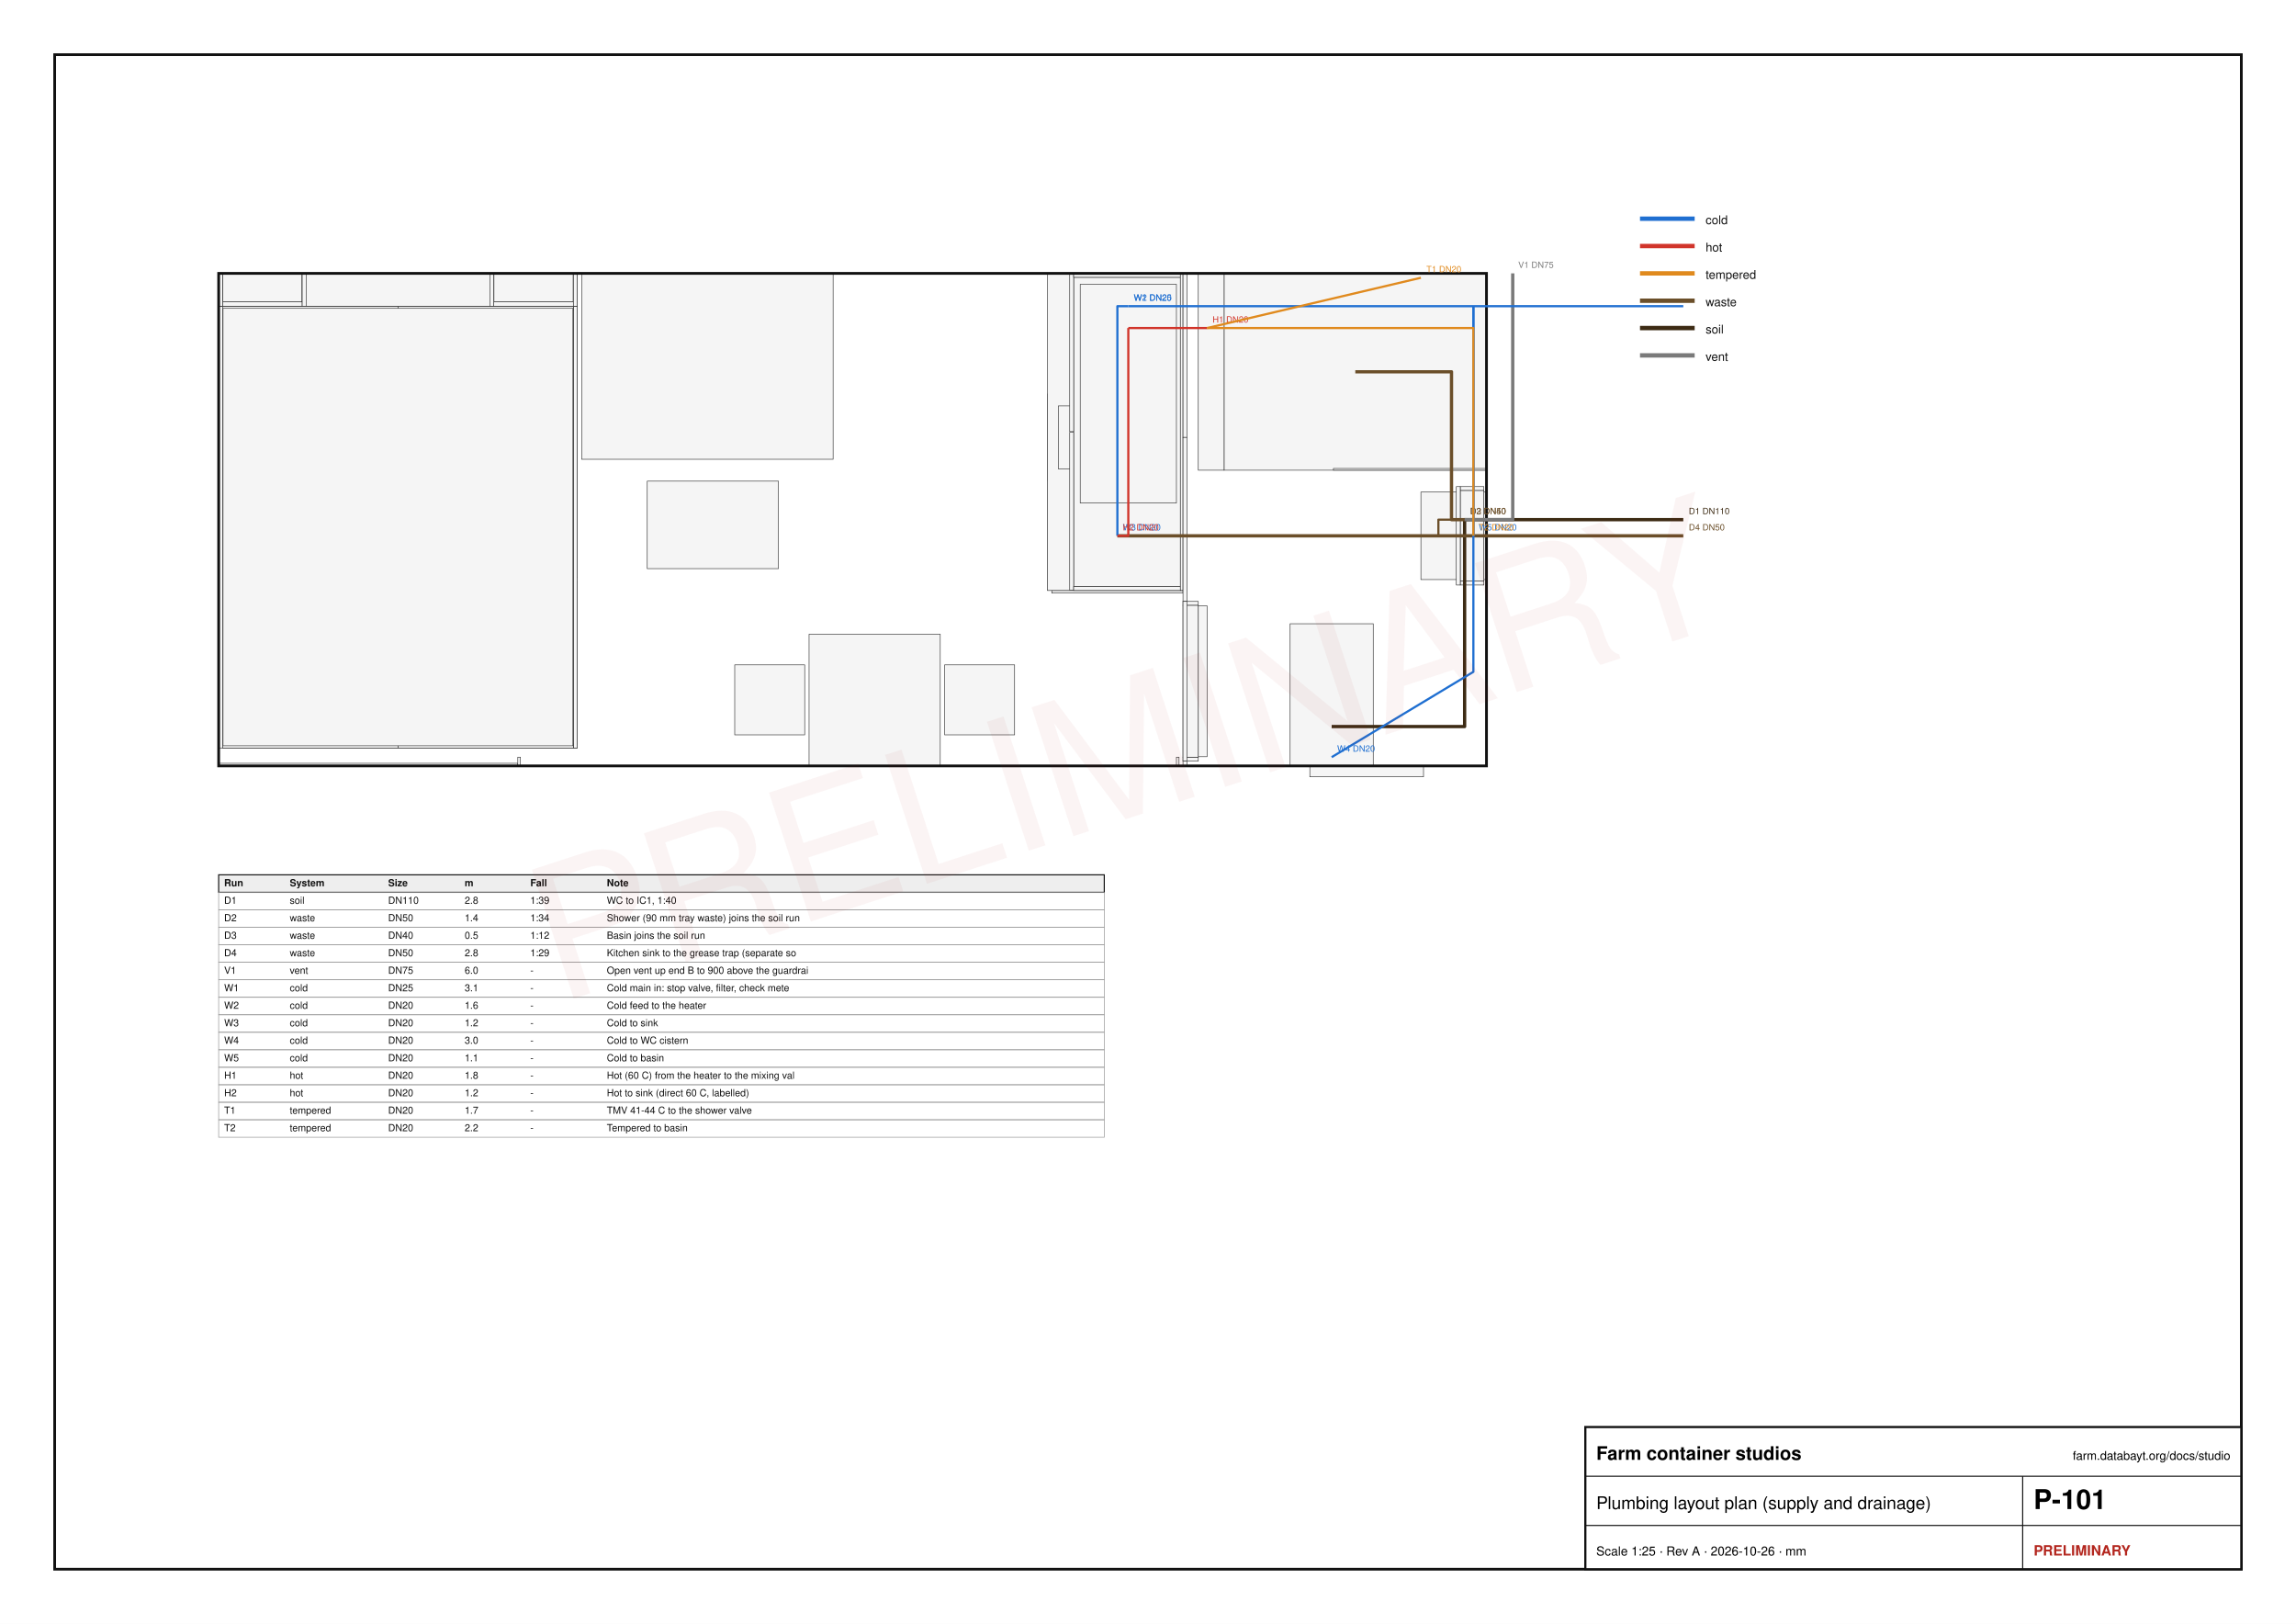
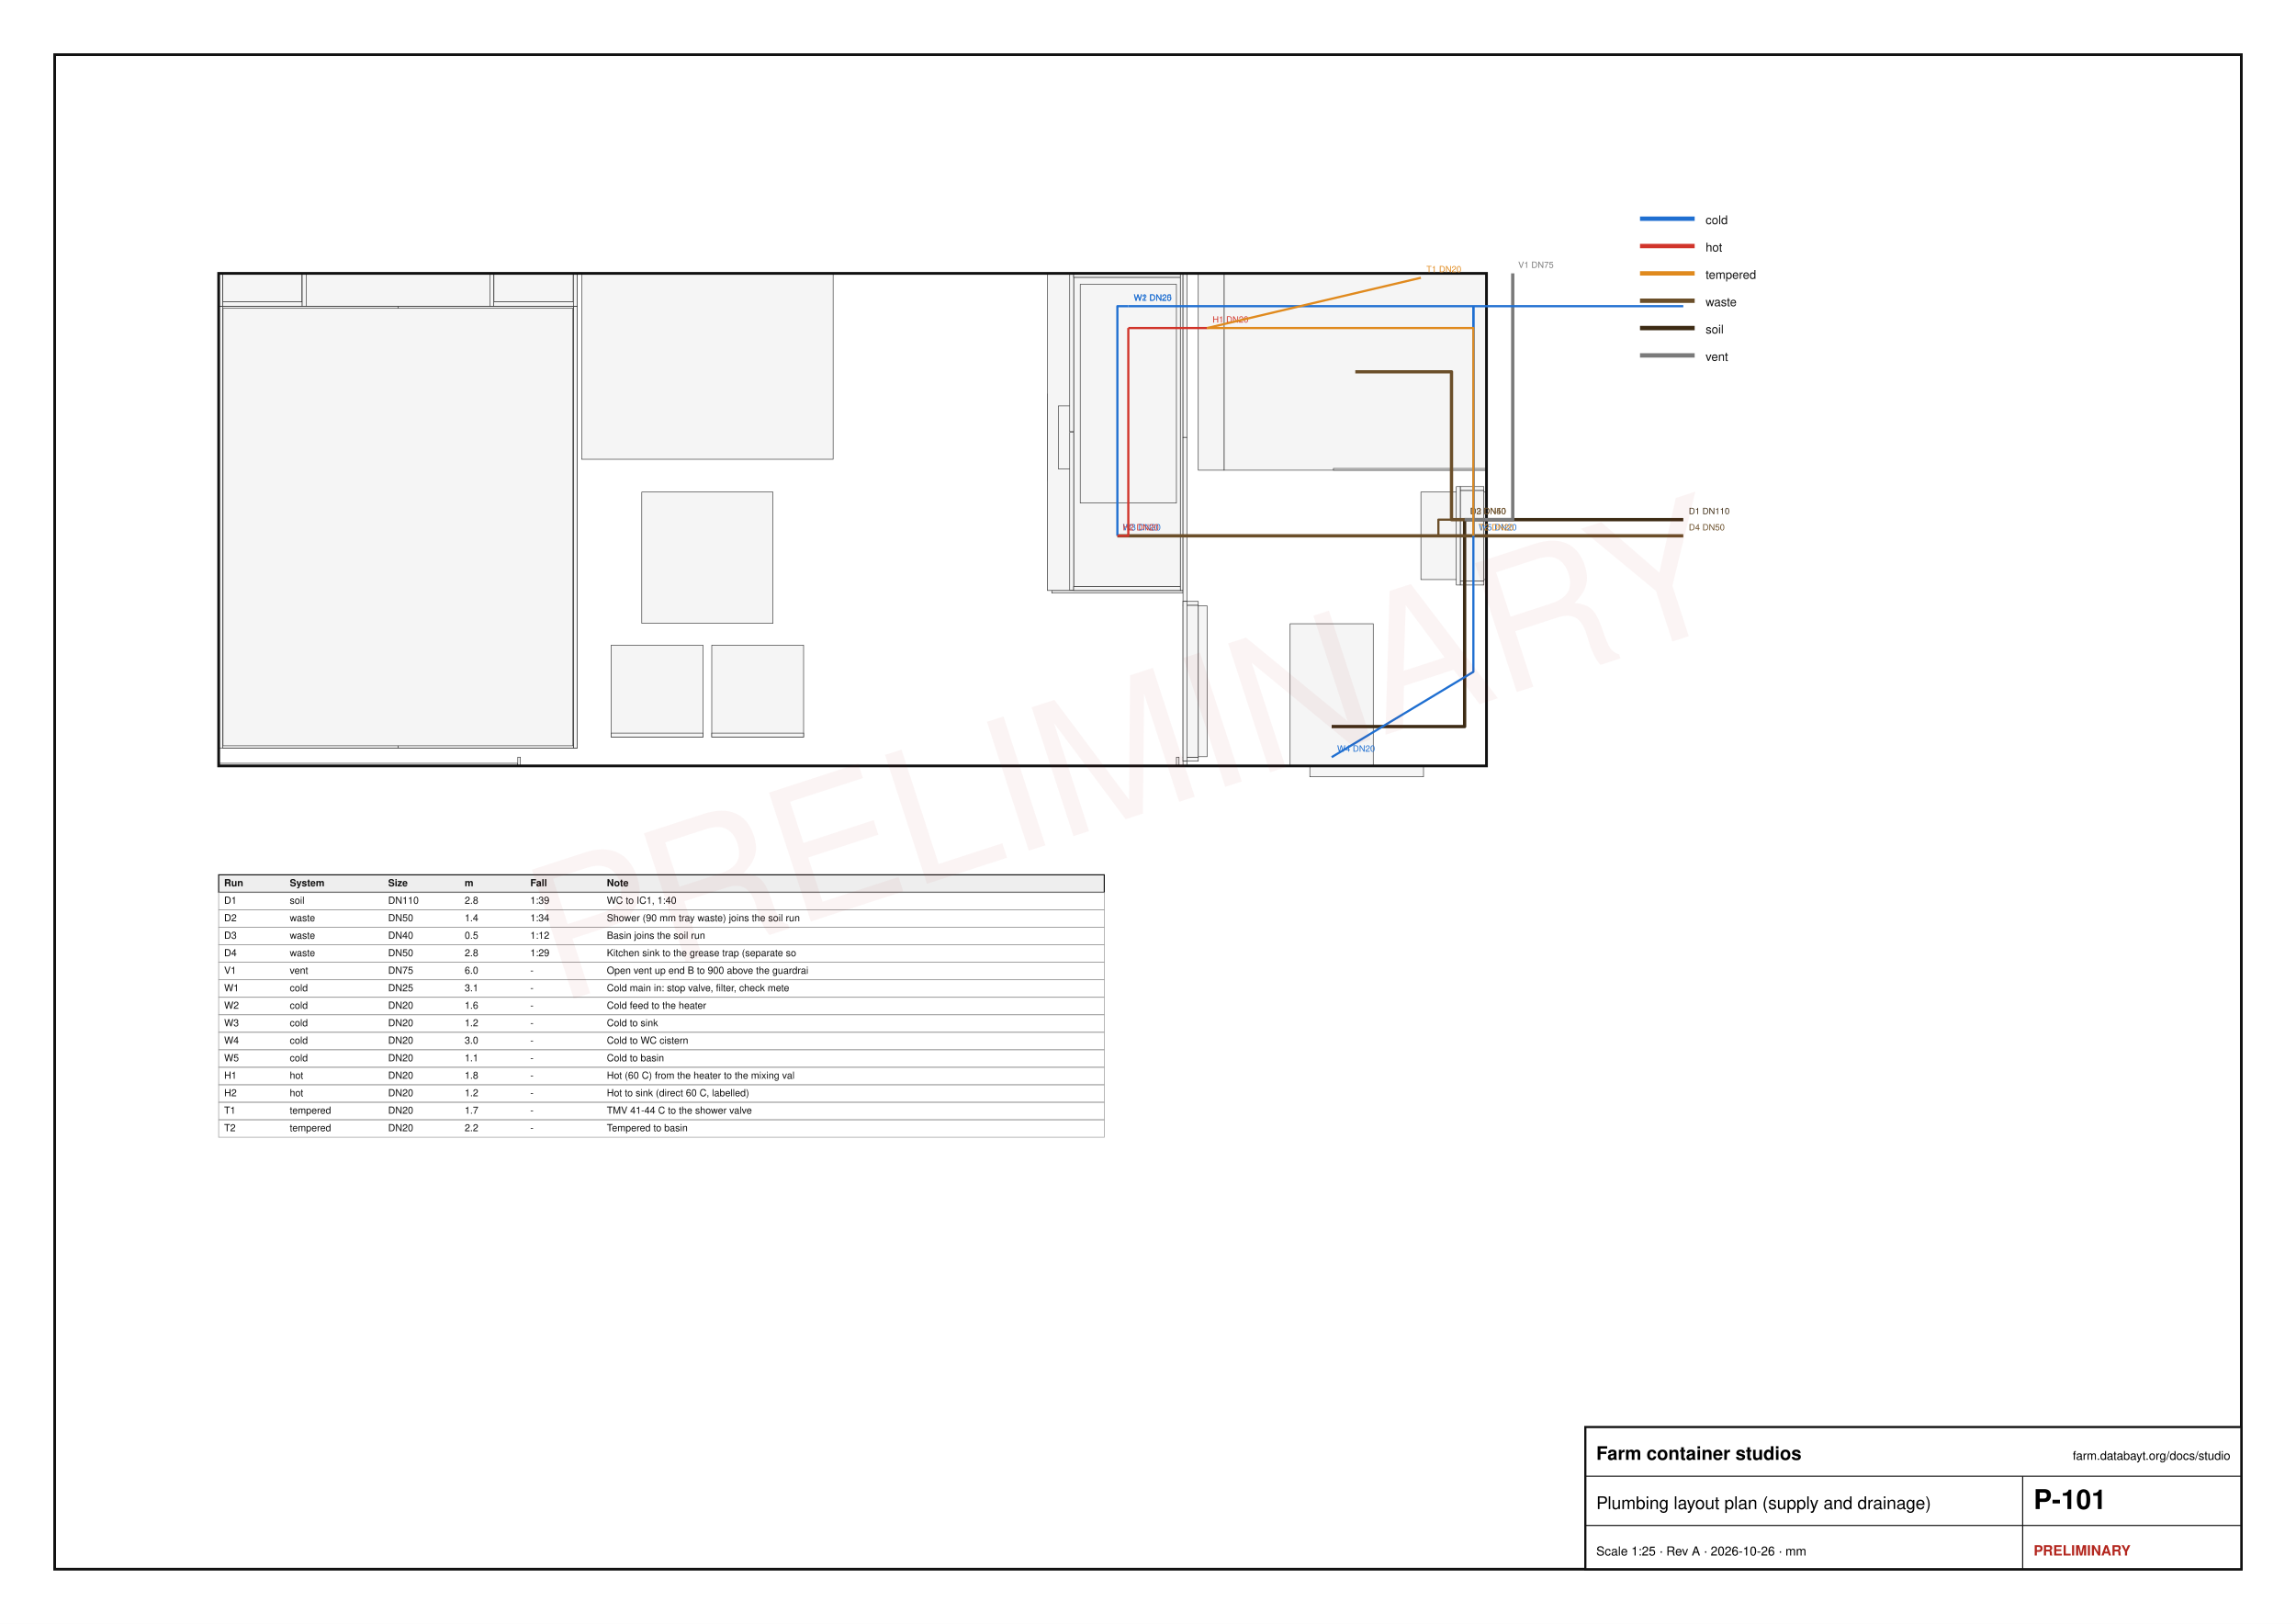
<svg xmlns="http://www.w3.org/2000/svg" width="420mm" height="297mm" viewBox="0 0 420 297" font-family="Helvetica, Arial, sans-serif">
  <rect x="0" y="0" width="420" height="297" fill="#fff" />
  <rect x="10" y="10" width="400" height="277" fill="none" stroke="#111" stroke-width="0.5" />
  <rect x="223.92" y="50" width="48" height="36" fill="#f5f5f5" stroke="#222" stroke-width="0.1" />
  <rect x="104.88" y="56" width="0.72" height="80.8" fill="#f5f5f5" stroke="#222" stroke-width="0.1" />
  <rect x="40" y="139.6" width="54.72" height="0.48" fill="#f5f5f5" stroke="#222" stroke-width="0.1" />
-   <rect x="78.88" y="107.24" width="26" height="27.96" fill="#f5f5f5" stroke="#222" stroke-width="0.1" />
  <rect x="193.28" y="72" width="0.72" height="36" fill="#f5f5f5" stroke="#222" stroke-width="0.1" />
  <rect x="192.4" y="72.72" width="23.52" height="14.56" fill="#f5f5f5" stroke="#222" stroke-width="0.1" />
  <rect x="192.4" y="88.72" width="23.52" height="18.56" fill="#f5f5f5" stroke="#222" stroke-width="0.1" />
  <rect x="192.48" y="73.72" width="22.16" height="12.56" fill="#f5f5f5" stroke="#222" stroke-width="0.1" />
  <rect x="192.48" y="73.24" width="22.64" height="0.48" fill="#f5f5f5" stroke="#222" stroke-width="0.1" />
  <rect x="192.48" y="86.28" width="22.64" height="0.48" fill="#f5f5f5" stroke="#222" stroke-width="0.1" />
  <rect x="214.64" y="73.72" width="0.48" height="12.56" fill="#f5f5f5" stroke="#222" stroke-width="0.1" />
-   <rect x="78.4" y="106.76" width="26.48" height="0.48" fill="#f5f5f5" stroke="#222" stroke-width="0.1" />
-   <rect x="78.4" y="135.2" width="26.48" height="0.48" fill="#f5f5f5" stroke="#222" stroke-width="0.1" />
-   <rect x="78.4" y="107.24" width="0.48" height="27.96" fill="#f5f5f5" stroke="#222" stroke-width="0.1" />
-   <rect x="104.88" y="106.36" width="0.72" height="29.72" fill="#f5f5f5" stroke="#222" stroke-width="0.1" />
-   <rect x="77.6" y="105.64" width="27.28" height="0.72" fill="#f5f5f5" stroke="#222" stroke-width="0.1" />
-   <rect x="104.88" y="56.72" width="0.72" height="48.92" fill="#f5f5f5" stroke="#222" stroke-width="0.1" />
-   <rect x="120.4" y="95.64" width="20" height="0.72" fill="#f5f5f5" stroke="#222" stroke-width="0.1" />
-   <rect x="130.04" y="90" width="0.72" height="12" fill="#f5f5f5" stroke="#222" stroke-width="0.1" />
-   <rect x="118.4" y="88" width="24" height="16" fill="#f5f5f5" stroke="#222" stroke-width="0.1" />
+   <rect x="104.88" y="56.72" width="0.72" height="79.36" fill="#f5f5f5" stroke="#222" stroke-width="0.1" />
  <rect x="40" y="56" width="0.72" height="80.8" fill="#f5f5f5" stroke="#222" stroke-width="0.1" />
  <rect x="104.88" y="56" width="0.72" height="80.8" fill="#f5f5f5" stroke="#222" stroke-width="0.1" />
  <rect x="40.72" y="56" width="64.16" height="0.72" fill="#f5f5f5" stroke="#222" stroke-width="0.1" />
  <rect x="40.72" y="136.08" width="64.16" height="0.72" fill="#f5f5f5" stroke="#222" stroke-width="0.1" />
  <rect x="76.88" y="56.72" width="0.72" height="79.36" fill="#f5f5f5" stroke="#222" stroke-width="0.1" />
-   <rect x="135.2" y="127.64" width="11.2" height="0.72" fill="#f5f5f5" stroke="#222" stroke-width="0.1" />
-   <rect x="140.44" y="122.4" width="0.72" height="11.2" fill="#f5f5f5" stroke="#222" stroke-width="0.1" />
-   <rect x="173.6" y="127.64" width="11.2" height="0.72" fill="#f5f5f5" stroke="#222" stroke-width="0.1" />
-   <rect x="178.84" y="122.4" width="0.72" height="11.2" fill="#f5f5f5" stroke="#222" stroke-width="0.1" />
+   <rect x="112.6" y="126.04" width="15.2" height="0.72" fill="#f5f5f5" stroke="#222" stroke-width="0.1" />
+   <rect x="119.84" y="118.8" width="0.72" height="14.48" fill="#f5f5f5" stroke="#222" stroke-width="0.1" />
+   <rect x="131" y="126.04" width="15.2" height="0.72" fill="#f5f5f5" stroke="#222" stroke-width="0.1" />
+   <rect x="138.24" y="118.8" width="0.72" height="14.48" fill="#f5f5f5" stroke="#222" stroke-width="0.1" />
  <rect x="40.72" y="56" width="32.08" height="80.8" fill="#f5f5f5" stroke="#222" stroke-width="0.1" />
  <rect x="72.8" y="56" width="32.08" height="80.8" fill="#f5f5f5" stroke="#222" stroke-width="0.1" />
-   <rect x="134.4" y="121.6" width="12.8" height="12.8" fill="#f5f5f5" stroke="#222" stroke-width="0.1" />
-   <rect x="172.8" y="121.6" width="12.8" height="12.8" fill="#f5f5f5" stroke="#222" stroke-width="0.1" />
+   <rect x="111.8" y="118" width="16.8" height="16.8" fill="#f5f5f5" stroke="#222" stroke-width="0.1" />
+   <rect x="130.2" y="118" width="16.8" height="16.8" fill="#f5f5f5" stroke="#222" stroke-width="0.1" />
  <rect x="191.68" y="72.06" width="0.72" height="15.88" fill="#f5f5f5" stroke="#222" stroke-width="0.1" />
  <rect x="192.48" y="73.72" width="22.16" height="12.56" fill="#f5f5f5" stroke="#222" stroke-width="0.1" />
  <rect x="40.8" y="56.4" width="64" height="80" fill="#f5f5f5" stroke="#222" stroke-width="0.1" />
  <rect x="192.48" y="73.24" width="22.64" height="0.48" fill="#f5f5f5" stroke="#222" stroke-width="0.1" />
  <rect x="192.48" y="86.28" width="22.64" height="0.48" fill="#f5f5f5" stroke="#222" stroke-width="0.1" />
  <rect x="214.64" y="73.72" width="0.48" height="12.56" fill="#f5f5f5" stroke="#222" stroke-width="0.1" />
-   <rect x="150" y="127.64" width="20" height="0.72" fill="#f5f5f5" stroke="#222" stroke-width="0.1" />
-   <rect x="159.64" y="118" width="0.72" height="20" fill="#f5f5f5" stroke="#222" stroke-width="0.1" />
-   <rect x="148" y="116" width="24" height="24" fill="#f5f5f5" stroke="#222" stroke-width="0.1" />
+   <rect x="119.4" y="101.64" width="20" height="0.72" fill="#f5f5f5" stroke="#222" stroke-width="0.1" />
+   <rect x="129.04" y="92" width="0.72" height="20" fill="#f5f5f5" stroke="#222" stroke-width="0.1" />
+   <rect x="117.4" y="90" width="24" height="24" fill="#f5f5f5" stroke="#222" stroke-width="0.1" />
  <rect x="236" y="114.08" width="15.2" height="26" fill="#f5f5f5" stroke="#222" stroke-width="0.1" />
  <rect x="106.4" y="50" width="46" height="34" fill="#f5f5f5" stroke="#222" stroke-width="0.1" />
+   <rect x="111.8" y="134.08" width="16.8" height="0.72" fill="#f5f5f5" stroke="#222" stroke-width="0.1" />
+   <rect x="130.2" y="134.08" width="16.8" height="0.72" fill="#f5f5f5" stroke="#222" stroke-width="0.1" />
  <rect x="259.92" y="90" width="12" height="16" fill="#f5f5f5" stroke="#222" stroke-width="0.1" />
  <rect x="192.8" y="50.4" width="22" height="20.4" fill="#f5f5f5" stroke="#222" stroke-width="0.1" />
  <rect x="191.68" y="88.06" width="0.72" height="19.88" fill="#f5f5f5" stroke="#222" stroke-width="0.1" />
  <rect x="191.68" y="72.06" width="0.72" height="15.88" fill="#f5f5f5" stroke="#222" stroke-width="0.1" />
  <rect x="192.4" y="71.28" width="23.52" height="0.72" fill="#f5f5f5" stroke="#222" stroke-width="0.1" />
  <rect x="192.4" y="50" width="4" height="21.28" fill="#f5f5f5" stroke="#222" stroke-width="0.1" />
  <rect x="211.92" y="50" width="4" height="21.28" fill="#f5f5f5" stroke="#222" stroke-width="0.1" />
  <rect x="192.4" y="72" width="23.52" height="0.72" fill="#f5f5f5" stroke="#222" stroke-width="0.1" />
  <rect x="192.4" y="87.28" width="23.52" height="0.72" fill="#f5f5f5" stroke="#222" stroke-width="0.1" />
  <rect x="192.4" y="72.72" width="4" height="14.56" fill="#f5f5f5" stroke="#222" stroke-width="0.1" />
  <rect x="211.92" y="72.72" width="4" height="14.56" fill="#f5f5f5" stroke="#222" stroke-width="0.1" />
  <rect x="215.92" y="72" width="0.48" height="16" fill="#f5f5f5" stroke="#222" stroke-width="0.1" />
  <rect x="192.4" y="88" width="23.52" height="0.72" fill="#f5f5f5" stroke="#222" stroke-width="0.1" />
  <rect x="192.4" y="107.28" width="23.52" height="0.72" fill="#f5f5f5" stroke="#222" stroke-width="0.1" />
  <rect x="192.4" y="88.72" width="4" height="18.56" fill="#f5f5f5" stroke="#222" stroke-width="0.1" />
  <rect x="211.92" y="88.72" width="4" height="18.56" fill="#f5f5f5" stroke="#222" stroke-width="0.1" />
  <rect x="215.92" y="88" width="0.48" height="20" fill="#f5f5f5" stroke="#222" stroke-width="0.1" />
  <rect x="192.4" y="108" width="24" height="0.48" fill="#f5f5f5" stroke="#222" stroke-width="0.1" />
  <rect x="191.6" y="50" width="24.8" height="58" fill="#f5f5f5" stroke="#222" stroke-width="0.1" />
  <rect x="197.6" y="89.4" width="16.8" height="17.2" fill="#f5f5f5" stroke="#222" stroke-width="0.1" />
  <rect x="193.6" y="74.24" width="20.8" height="11.52" fill="#f5f5f5" stroke="#222" stroke-width="0.1" />
  <rect x="104.88" y="50" width="0.72" height="5.28" fill="#f5f5f5" stroke="#222" stroke-width="0.1" />
  <rect x="219.2" y="50" width="4.72" height="36" fill="#f5f5f5" stroke="#222" stroke-width="0.1" />
  <rect x="40" y="55.28" width="65.6" height="0.72" fill="#f5f5f5" stroke="#222" stroke-width="0.1" />
  <rect x="40" y="50" width="65.6" height="6" fill="#f5f5f5" stroke="#222" stroke-width="0.1" />
  <rect x="40.72" y="50" width="14.56" height="6" fill="#f5f5f5" stroke="#222" stroke-width="0.1" />
  <rect x="90.32" y="50" width="14.56" height="6" fill="#f5f5f5" stroke="#222" stroke-width="0.1" />
  <rect x="267.12" y="89.72" width="4.32" height="16.56" fill="#f5f5f5" stroke="#222" stroke-width="0.1" />
  <rect x="40.76" y="50.08" width="14.48" height="5.12" fill="#f5f5f5" stroke="#222" stroke-width="0.1" />
  <rect x="90.36" y="50.08" width="14.48" height="5.12" fill="#f5f5f5" stroke="#222" stroke-width="0.1" />
  <rect x="267.52" y="89.76" width="3.92" height="16.48" fill="#f5f5f5" stroke="#222" stroke-width="0.1" />
  <rect x="203.6" y="72.8" width="12" height="14.4" fill="#f5f5f5" stroke="#222" stroke-width="0.1" />
  <rect x="203.6" y="72" width="12.8" height="16" fill="#f5f5f5" stroke="#222" stroke-width="0.1" />
  <rect x="40.76" y="50.08" width="14.48" height="5.12" fill="#f5f5f5" stroke="#222" stroke-width="0.1" />
  <rect x="90.36" y="50.08" width="14.48" height="5.12" fill="#f5f5f5" stroke="#222" stroke-width="0.1" />
  <rect x="196.4" y="50.72" width="19.52" height="56.56" fill="#f5f5f5" stroke="#222" stroke-width="0.1" />
  <rect x="267.12" y="89" width="4.32" height="0.72" fill="#f5f5f5" stroke="#222" stroke-width="0.1" />
  <rect x="267.12" y="106.28" width="4.32" height="0.72" fill="#f5f5f5" stroke="#222" stroke-width="0.1" />
  <rect x="267.12" y="89.72" width="4.32" height="16.56" fill="#f5f5f5" stroke="#222" stroke-width="0.1" />
  <rect x="266.4" y="89" width="0.72" height="18" fill="#f5f5f5" stroke="#222" stroke-width="0.1" />
  <rect x="40.76" y="50.08" width="14.48" height="5.12" fill="#f5f5f5" stroke="#222" stroke-width="0.1" />
  <rect x="90.36" y="50.08" width="14.48" height="5.12" fill="#f5f5f5" stroke="#222" stroke-width="0.1" />
  <rect x="219.2" y="110.8" width="1.6" height="27.6" fill="#f5f5f5" stroke="#222" stroke-width="0.1" />
  <rect x="239.6" y="140.08" width="20.8" height="2" fill="#f5f5f5" stroke="#222" stroke-width="0.1" />
  <rect x="243.92" y="85.68" width="28" height="0.32" fill="#f5f5f5" stroke="#222" stroke-width="0.1" />
  <rect x="216.4" y="110" width="2.8" height="0.72" fill="#f5f5f5" stroke="#222" stroke-width="0.1" />
  <rect x="216.4" y="138.48" width="2.8" height="0.72" fill="#f5f5f5" stroke="#222" stroke-width="0.1" />
  <rect x="216.4" y="110.72" width="2.8" height="27.76" fill="#f5f5f5" stroke="#222" stroke-width="0.1" />
  <rect x="40" y="50" width="0.72" height="6" fill="#f5f5f5" stroke="#222" stroke-width="0.1" />
  <rect x="55.28" y="50" width="0.72" height="6" fill="#f5f5f5" stroke="#222" stroke-width="0.1" />
  <rect x="89.6" y="50" width="0.72" height="6" fill="#f5f5f5" stroke="#222" stroke-width="0.1" />
  <rect x="104.88" y="50" width="0.72" height="6" fill="#f5f5f5" stroke="#222" stroke-width="0.1" />
  <rect x="94.72" y="138.48" width="0.48" height="1.6" fill="#f5f5f5" stroke="#222" stroke-width="0.1" />
  <rect x="215.2" y="138.48" width="0.48" height="1.6" fill="#f5f5f5" stroke="#222" stroke-width="0.1" />
  <rect x="197.6" y="52" width="17.6" height="40" fill="#f5f5f5" stroke="#222" stroke-width="0.1" />
  <rect x="195.68" y="50.06" width="0.72" height="28.88" fill="#f5f5f5" stroke="#222" stroke-width="0.1" />
  <rect x="195.68" y="79.06" width="0.72" height="28.88" fill="#f5f5f5" stroke="#222" stroke-width="0.1" />
  <rect x="196.4" y="50" width="19.52" height="0.72" fill="#f5f5f5" stroke="#222" stroke-width="0.1" />
  <rect x="196.4" y="107.28" width="19.52" height="0.72" fill="#f5f5f5" stroke="#222" stroke-width="0.1" />
  <rect x="215.92" y="50" width="0.48" height="58" fill="#f5f5f5" stroke="#222" stroke-width="0.1" />
  <rect x="216.4" y="50" width="0.72" height="30" fill="#f5f5f5" stroke="#222" stroke-width="0.1" />
  <rect x="216.4" y="80" width="0.72" height="30" fill="#f5f5f5" stroke="#222" stroke-width="0.1" />
  <rect x="216.4" y="110" width="0.72" height="29.2" fill="#f5f5f5" stroke="#222" stroke-width="0.1" />
  <rect x="216.4" y="139.2" width="0.72" height="0.88" fill="#f5f5f5" stroke="#222" stroke-width="0.1" />
  <rect x="40" y="50" width="231.92" height="90.08" fill="none" stroke="#111" stroke-width="0.5" />
  <polyline points="243.6,132.88 243.6,132.88 267.92,132.88 267.92,95.04 307.92,95.04" fill="none" stroke="#3d2b14" stroke-width="0.6" stroke-linejoin="round" />
  <text x="308.92" y="94.04" font-size="1.6" text-anchor="start" font-weight="normal" fill="#3d2b14">D1 DN110</text>
  <polyline points="247.92,68 247.92,68 265.52,68 265.52,95.04 267.92,95.04" fill="none" stroke="#6b4f2a" stroke-width="0.6" stroke-linejoin="round" />
  <text x="268.92" y="94.04" font-size="1.6" text-anchor="start" font-weight="normal" fill="#6b4f2a">D2 DN50</text>
  <polyline points="265.92,98 265.92,98 263.12,98 263.12,95.04 267.92,95.04" fill="none" stroke="#6b4f2a" stroke-width="0.4" stroke-linejoin="round" />
  <text x="268.92" y="94.04" font-size="1.6" text-anchor="start" font-weight="normal" fill="#6b4f2a">D3 DN40</text>
  <polyline points="204.4,98 204.4,98 307.92,98" fill="none" stroke="#6b4f2a" stroke-width="0.6" stroke-linejoin="round" />
  <text x="308.92" y="97" font-size="1.6" text-anchor="start" font-weight="normal" fill="#6b4f2a">D4 DN50</text>
  <polyline points="267.92,95.04 276.72,95.04 276.72,50 276.72,50" fill="none" stroke="#7a7a7a" stroke-width="0.6" stroke-linejoin="round" />
  <text x="277.72" y="49" font-size="1.6" text-anchor="start" font-weight="normal" fill="#7a7a7a">V1 DN75</text>
  <polyline points="307.92,56 269.52,56 206.4,56 206.4,56" fill="none" stroke="#1f6fd1" stroke-width="0.4" stroke-linejoin="round" />
  <text x="207.4" y="55" font-size="1.6" text-anchor="start" font-weight="normal" fill="#1f6fd1">W1 DN25</text>
  <polyline points="206.4,56 206.4,56" fill="none" stroke="#1f6fd1" stroke-width="0.4" stroke-linejoin="round" />
  <text x="207.4" y="55" font-size="1.6" text-anchor="start" font-weight="normal" fill="#1f6fd1">W2 DN20</text>
  <polyline points="206.4,56 204.4,56 204.4,98" fill="none" stroke="#1f6fd1" stroke-width="0.4" stroke-linejoin="round" />
  <text x="205.4" y="97" font-size="1.6" text-anchor="start" font-weight="normal" fill="#1f6fd1">W3 DN20</text>
  <polyline points="269.52,56 269.52,56 269.52,122.88 243.6,138.48" fill="none" stroke="#1f6fd1" stroke-width="0.4" stroke-linejoin="round" />
  <text x="244.6" y="137.48" font-size="1.6" text-anchor="start" font-weight="normal" fill="#1f6fd1">W4 DN20</text>
  <polyline points="269.52,56 269.52,98" fill="none" stroke="#1f6fd1" stroke-width="0.4" stroke-linejoin="round" />
  <text x="270.52" y="97" font-size="1.6" text-anchor="start" font-weight="normal" fill="#1f6fd1">W5 DN20</text>
  <polyline points="206.4,60 206.4,60 220.8,60" fill="none" stroke="#d1352b" stroke-width="0.4" stroke-linejoin="round" />
  <text x="221.8" y="59" font-size="1.6" text-anchor="start" font-weight="normal" fill="#d1352b">H1 DN20</text>
  <polyline points="206.4,60 206.4,98 204.4,98" fill="none" stroke="#d1352b" stroke-width="0.4" stroke-linejoin="round" />
  <text x="205.4" y="97" font-size="1.6" text-anchor="start" font-weight="normal" fill="#d1352b">H2 DN20</text>
  <polyline points="220.8,60 220.8,60 259.92,50.8" fill="none" stroke="#e08a1e" stroke-width="0.4" stroke-linejoin="round" />
  <text x="260.92" y="49.8" font-size="1.6" text-anchor="start" font-weight="normal" fill="#e08a1e">T1 DN20</text>
  <polyline points="220.8,60 269.52,60 269.52,98" fill="none" stroke="#e08a1e" stroke-width="0.4" stroke-linejoin="round" />
  <text x="270.52" y="97" font-size="1.6" text-anchor="start" font-weight="normal" fill="#e08a1e">T2 DN20</text>
  <line x1="300" y1="40" x2="310" y2="40" stroke="#1f6fd1" stroke-width="0.8" />
  <text x="312" y="41" font-size="2.2" text-anchor="start" font-weight="normal" fill="#111">cold</text>
  <line x1="300" y1="45" x2="310" y2="45" stroke="#d1352b" stroke-width="0.8" />
  <text x="312" y="46" font-size="2.2" text-anchor="start" font-weight="normal" fill="#111">hot</text>
  <line x1="300" y1="50" x2="310" y2="50" stroke="#e08a1e" stroke-width="0.8" />
  <text x="312" y="51" font-size="2.2" text-anchor="start" font-weight="normal" fill="#111">tempered</text>
  <line x1="300" y1="55" x2="310" y2="55" stroke="#6b4f2a" stroke-width="0.8" />
  <text x="312" y="56" font-size="2.2" text-anchor="start" font-weight="normal" fill="#111">waste</text>
  <line x1="300" y1="60" x2="310" y2="60" stroke="#3d2b14" stroke-width="0.8" />
  <text x="312" y="61" font-size="2.2" text-anchor="start" font-weight="normal" fill="#111">soil</text>
  <line x1="300" y1="65" x2="310" y2="65" stroke="#7a7a7a" stroke-width="0.8" />
  <text x="312" y="66" font-size="2.2" text-anchor="start" font-weight="normal" fill="#111">vent</text>
  <rect x="40" y="160" width="162" height="3.2" fill="#eee" stroke="#111" stroke-width="0.2" />
  <text x="41" y="162.1" font-size="1.8" text-anchor="start" font-weight="bold" fill="#111">Run</text>
  <text x="53" y="162.1" font-size="1.8" text-anchor="start" font-weight="bold" fill="#111">System</text>
  <text x="71" y="162.1" font-size="1.8" text-anchor="start" font-weight="bold" fill="#111">Size</text>
  <text x="85" y="162.1" font-size="1.8" text-anchor="start" font-weight="bold" fill="#111">m</text>
  <text x="97" y="162.1" font-size="1.8" text-anchor="start" font-weight="bold" fill="#111">Fall</text>
  <text x="111" y="162.1" font-size="1.8" text-anchor="start" font-weight="bold" fill="#111">Note</text>
  <rect x="40" y="163.2" width="162" height="3.2" fill="none" stroke="#999" stroke-width="0.12" />
  <text x="41" y="165.3" font-size="1.8" text-anchor="start" font-weight="normal" fill="#111">D1</text>
  <text x="53" y="165.3" font-size="1.8" text-anchor="start" font-weight="normal" fill="#111">soil</text>
  <text x="71" y="165.3" font-size="1.8" text-anchor="start" font-weight="normal" fill="#111">DN110</text>
  <text x="85" y="165.3" font-size="1.8" text-anchor="start" font-weight="normal" fill="#111">2.8</text>
  <text x="97" y="165.3" font-size="1.8" text-anchor="start" font-weight="normal" fill="#111">1:39</text>
  <text x="111" y="165.3" font-size="1.8" text-anchor="start" font-weight="normal" fill="#111">WC to IC1, 1:40</text>
  <rect x="40" y="166.4" width="162" height="3.2" fill="none" stroke="#999" stroke-width="0.12" />
  <text x="41" y="168.5" font-size="1.8" text-anchor="start" font-weight="normal" fill="#111">D2</text>
  <text x="53" y="168.5" font-size="1.8" text-anchor="start" font-weight="normal" fill="#111">waste</text>
  <text x="71" y="168.5" font-size="1.8" text-anchor="start" font-weight="normal" fill="#111">DN50</text>
  <text x="85" y="168.5" font-size="1.8" text-anchor="start" font-weight="normal" fill="#111">1.4</text>
  <text x="97" y="168.5" font-size="1.8" text-anchor="start" font-weight="normal" fill="#111">1:34</text>
  <text x="111" y="168.5" font-size="1.8" text-anchor="start" font-weight="normal" fill="#111">Shower (90 mm tray waste) joins the soil run</text>
  <rect x="40" y="169.6" width="162" height="3.2" fill="none" stroke="#999" stroke-width="0.12" />
  <text x="41" y="171.7" font-size="1.8" text-anchor="start" font-weight="normal" fill="#111">D3</text>
  <text x="53" y="171.7" font-size="1.8" text-anchor="start" font-weight="normal" fill="#111">waste</text>
  <text x="71" y="171.7" font-size="1.8" text-anchor="start" font-weight="normal" fill="#111">DN40</text>
  <text x="85" y="171.7" font-size="1.8" text-anchor="start" font-weight="normal" fill="#111">0.5</text>
  <text x="97" y="171.7" font-size="1.8" text-anchor="start" font-weight="normal" fill="#111">1:12</text>
  <text x="111" y="171.7" font-size="1.8" text-anchor="start" font-weight="normal" fill="#111">Basin joins the soil run</text>
  <rect x="40" y="172.8" width="162" height="3.2" fill="none" stroke="#999" stroke-width="0.12" />
  <text x="41" y="174.9" font-size="1.8" text-anchor="start" font-weight="normal" fill="#111">D4</text>
  <text x="53" y="174.9" font-size="1.8" text-anchor="start" font-weight="normal" fill="#111">waste</text>
  <text x="71" y="174.9" font-size="1.8" text-anchor="start" font-weight="normal" fill="#111">DN50</text>
  <text x="85" y="174.9" font-size="1.8" text-anchor="start" font-weight="normal" fill="#111">2.8</text>
  <text x="97" y="174.9" font-size="1.8" text-anchor="start" font-weight="normal" fill="#111">1:29</text>
  <text x="111" y="174.9" font-size="1.8" text-anchor="start" font-weight="normal" fill="#111">Kitchen sink to the grease trap (separate so</text>
  <rect x="40" y="176" width="162" height="3.2" fill="none" stroke="#999" stroke-width="0.12" />
  <text x="41" y="178.1" font-size="1.8" text-anchor="start" font-weight="normal" fill="#111">V1</text>
  <text x="53" y="178.1" font-size="1.8" text-anchor="start" font-weight="normal" fill="#111">vent</text>
  <text x="71" y="178.1" font-size="1.8" text-anchor="start" font-weight="normal" fill="#111">DN75</text>
  <text x="85" y="178.1" font-size="1.8" text-anchor="start" font-weight="normal" fill="#111">6.0</text>
  <text x="97" y="178.1" font-size="1.8" text-anchor="start" font-weight="normal" fill="#111">-</text>
  <text x="111" y="178.1" font-size="1.8" text-anchor="start" font-weight="normal" fill="#111">Open vent up end B to 900 above the guardrai</text>
  <rect x="40" y="179.2" width="162" height="3.2" fill="none" stroke="#999" stroke-width="0.12" />
  <text x="41" y="181.3" font-size="1.8" text-anchor="start" font-weight="normal" fill="#111">W1</text>
  <text x="53" y="181.3" font-size="1.8" text-anchor="start" font-weight="normal" fill="#111">cold</text>
  <text x="71" y="181.3" font-size="1.8" text-anchor="start" font-weight="normal" fill="#111">DN25</text>
  <text x="85" y="181.3" font-size="1.8" text-anchor="start" font-weight="normal" fill="#111">3.1</text>
  <text x="97" y="181.3" font-size="1.8" text-anchor="start" font-weight="normal" fill="#111">-</text>
  <text x="111" y="181.3" font-size="1.8" text-anchor="start" font-weight="normal" fill="#111">Cold main in: stop valve, filter, check mete</text>
  <rect x="40" y="182.4" width="162" height="3.2" fill="none" stroke="#999" stroke-width="0.12" />
  <text x="41" y="184.5" font-size="1.8" text-anchor="start" font-weight="normal" fill="#111">W2</text>
  <text x="53" y="184.5" font-size="1.8" text-anchor="start" font-weight="normal" fill="#111">cold</text>
  <text x="71" y="184.5" font-size="1.8" text-anchor="start" font-weight="normal" fill="#111">DN20</text>
  <text x="85" y="184.5" font-size="1.8" text-anchor="start" font-weight="normal" fill="#111">1.6</text>
  <text x="97" y="184.5" font-size="1.8" text-anchor="start" font-weight="normal" fill="#111">-</text>
  <text x="111" y="184.5" font-size="1.8" text-anchor="start" font-weight="normal" fill="#111">Cold feed to the heater</text>
  <rect x="40" y="185.6" width="162" height="3.2" fill="none" stroke="#999" stroke-width="0.12" />
  <text x="41" y="187.7" font-size="1.8" text-anchor="start" font-weight="normal" fill="#111">W3</text>
  <text x="53" y="187.7" font-size="1.8" text-anchor="start" font-weight="normal" fill="#111">cold</text>
  <text x="71" y="187.7" font-size="1.8" text-anchor="start" font-weight="normal" fill="#111">DN20</text>
  <text x="85" y="187.7" font-size="1.8" text-anchor="start" font-weight="normal" fill="#111">1.2</text>
  <text x="97" y="187.7" font-size="1.8" text-anchor="start" font-weight="normal" fill="#111">-</text>
  <text x="111" y="187.7" font-size="1.8" text-anchor="start" font-weight="normal" fill="#111">Cold to sink</text>
  <rect x="40" y="188.8" width="162" height="3.2" fill="none" stroke="#999" stroke-width="0.12" />
  <text x="41" y="190.9" font-size="1.8" text-anchor="start" font-weight="normal" fill="#111">W4</text>
  <text x="53" y="190.9" font-size="1.8" text-anchor="start" font-weight="normal" fill="#111">cold</text>
  <text x="71" y="190.9" font-size="1.8" text-anchor="start" font-weight="normal" fill="#111">DN20</text>
  <text x="85" y="190.9" font-size="1.8" text-anchor="start" font-weight="normal" fill="#111">3.0</text>
  <text x="97" y="190.9" font-size="1.8" text-anchor="start" font-weight="normal" fill="#111">-</text>
  <text x="111" y="190.9" font-size="1.8" text-anchor="start" font-weight="normal" fill="#111">Cold to WC cistern</text>
  <rect x="40" y="192" width="162" height="3.2" fill="none" stroke="#999" stroke-width="0.12" />
  <text x="41" y="194.1" font-size="1.8" text-anchor="start" font-weight="normal" fill="#111">W5</text>
  <text x="53" y="194.1" font-size="1.8" text-anchor="start" font-weight="normal" fill="#111">cold</text>
  <text x="71" y="194.1" font-size="1.8" text-anchor="start" font-weight="normal" fill="#111">DN20</text>
  <text x="85" y="194.1" font-size="1.8" text-anchor="start" font-weight="normal" fill="#111">1.1</text>
  <text x="97" y="194.1" font-size="1.8" text-anchor="start" font-weight="normal" fill="#111">-</text>
  <text x="111" y="194.1" font-size="1.8" text-anchor="start" font-weight="normal" fill="#111">Cold to basin</text>
  <rect x="40" y="195.2" width="162" height="3.2" fill="none" stroke="#999" stroke-width="0.12" />
  <text x="41" y="197.3" font-size="1.8" text-anchor="start" font-weight="normal" fill="#111">H1</text>
  <text x="53" y="197.3" font-size="1.8" text-anchor="start" font-weight="normal" fill="#111">hot</text>
  <text x="71" y="197.3" font-size="1.8" text-anchor="start" font-weight="normal" fill="#111">DN20</text>
  <text x="85" y="197.3" font-size="1.8" text-anchor="start" font-weight="normal" fill="#111">1.8</text>
  <text x="97" y="197.3" font-size="1.8" text-anchor="start" font-weight="normal" fill="#111">-</text>
  <text x="111" y="197.3" font-size="1.8" text-anchor="start" font-weight="normal" fill="#111">Hot (60 C) from the heater to the mixing val</text>
  <rect x="40" y="198.4" width="162" height="3.2" fill="none" stroke="#999" stroke-width="0.12" />
  <text x="41" y="200.5" font-size="1.8" text-anchor="start" font-weight="normal" fill="#111">H2</text>
  <text x="53" y="200.5" font-size="1.8" text-anchor="start" font-weight="normal" fill="#111">hot</text>
  <text x="71" y="200.5" font-size="1.8" text-anchor="start" font-weight="normal" fill="#111">DN20</text>
  <text x="85" y="200.5" font-size="1.8" text-anchor="start" font-weight="normal" fill="#111">1.2</text>
  <text x="97" y="200.5" font-size="1.8" text-anchor="start" font-weight="normal" fill="#111">-</text>
  <text x="111" y="200.5" font-size="1.8" text-anchor="start" font-weight="normal" fill="#111">Hot to sink (direct 60 C, labelled)</text>
  <rect x="40" y="201.6" width="162" height="3.2" fill="none" stroke="#999" stroke-width="0.12" />
  <text x="41" y="203.7" font-size="1.8" text-anchor="start" font-weight="normal" fill="#111">T1</text>
  <text x="53" y="203.7" font-size="1.8" text-anchor="start" font-weight="normal" fill="#111">tempered</text>
  <text x="71" y="203.7" font-size="1.8" text-anchor="start" font-weight="normal" fill="#111">DN20</text>
  <text x="85" y="203.7" font-size="1.8" text-anchor="start" font-weight="normal" fill="#111">1.7</text>
  <text x="97" y="203.7" font-size="1.8" text-anchor="start" font-weight="normal" fill="#111">-</text>
  <text x="111" y="203.7" font-size="1.8" text-anchor="start" font-weight="normal" fill="#111">TMV 41-44 C to the shower valve</text>
  <rect x="40" y="204.8" width="162" height="3.2" fill="none" stroke="#999" stroke-width="0.12" />
  <text x="41" y="206.9" font-size="1.8" text-anchor="start" font-weight="normal" fill="#111">T2</text>
  <text x="53" y="206.9" font-size="1.8" text-anchor="start" font-weight="normal" fill="#111">tempered</text>
  <text x="71" y="206.9" font-size="1.8" text-anchor="start" font-weight="normal" fill="#111">DN20</text>
  <text x="85" y="206.9" font-size="1.8" text-anchor="start" font-weight="normal" fill="#111">2.2</text>
  <text x="97" y="206.9" font-size="1.8" text-anchor="start" font-weight="normal" fill="#111">-</text>
  <text x="111" y="206.9" font-size="1.8" text-anchor="start" font-weight="normal" fill="#111">Tempered to basin</text>
  <rect x="290" y="261" width="120" height="26" fill="#fff" stroke="#111" stroke-width="0.4" />
  <line x1="290" y1="270" x2="410" y2="270" stroke="#111" stroke-width="0.2" />
  <line x1="290" y1="279" x2="410" y2="279" stroke="#111" stroke-width="0.2" />
  <line x1="370" y1="270" x2="370" y2="287" stroke="#111" stroke-width="0.2" />
  <text x="292" y="267" font-size="3.4" font-weight="bold">Farm container studios</text>
  <text x="408" y="267" font-size="2.2" text-anchor="end">farm.databayt.org/docs/studio</text>
  <text x="292" y="276" font-size="3.2">Plumbing layout plan (supply and drainage)</text>
  <text x="372" y="276" font-size="5" font-weight="bold">P-101</text>
  <text x="292" y="284.5" font-size="2.3">Scale 1:25 · Rev A · 2026-10-26 · mm</text>
  <text x="372" y="284.5" font-size="2.6" font-weight="bold" fill="#b3261e">PRELIMINARY</text>
  <text x="210.0" y="148.5" font-size="34" fill="#b3261e" fill-opacity="0.05" text-anchor="middle" transform="rotate(-18 210.0 148.5)">PRELIMINARY</text>
</svg>
